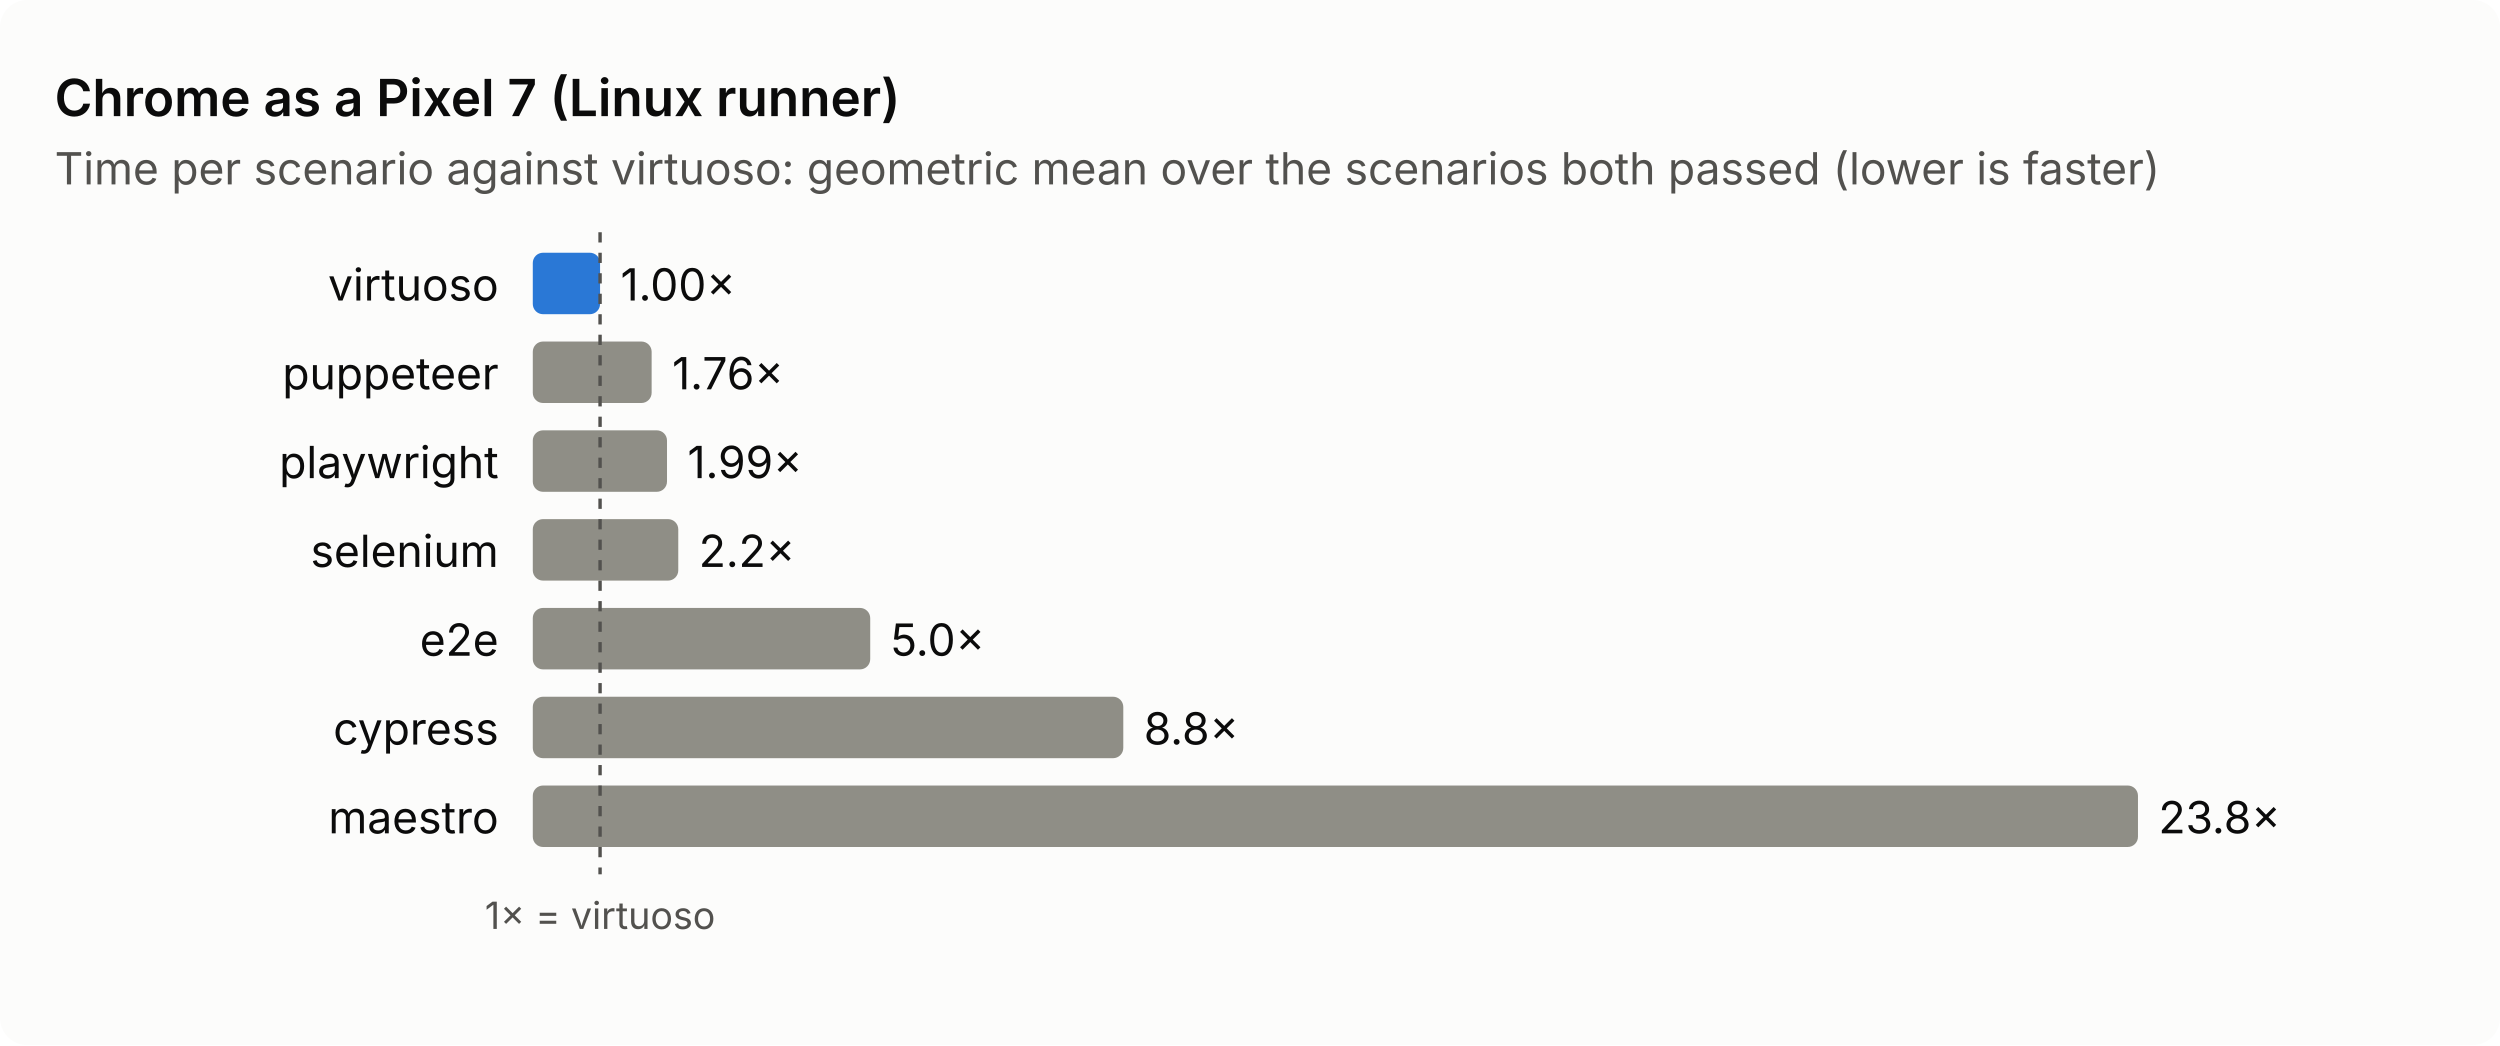
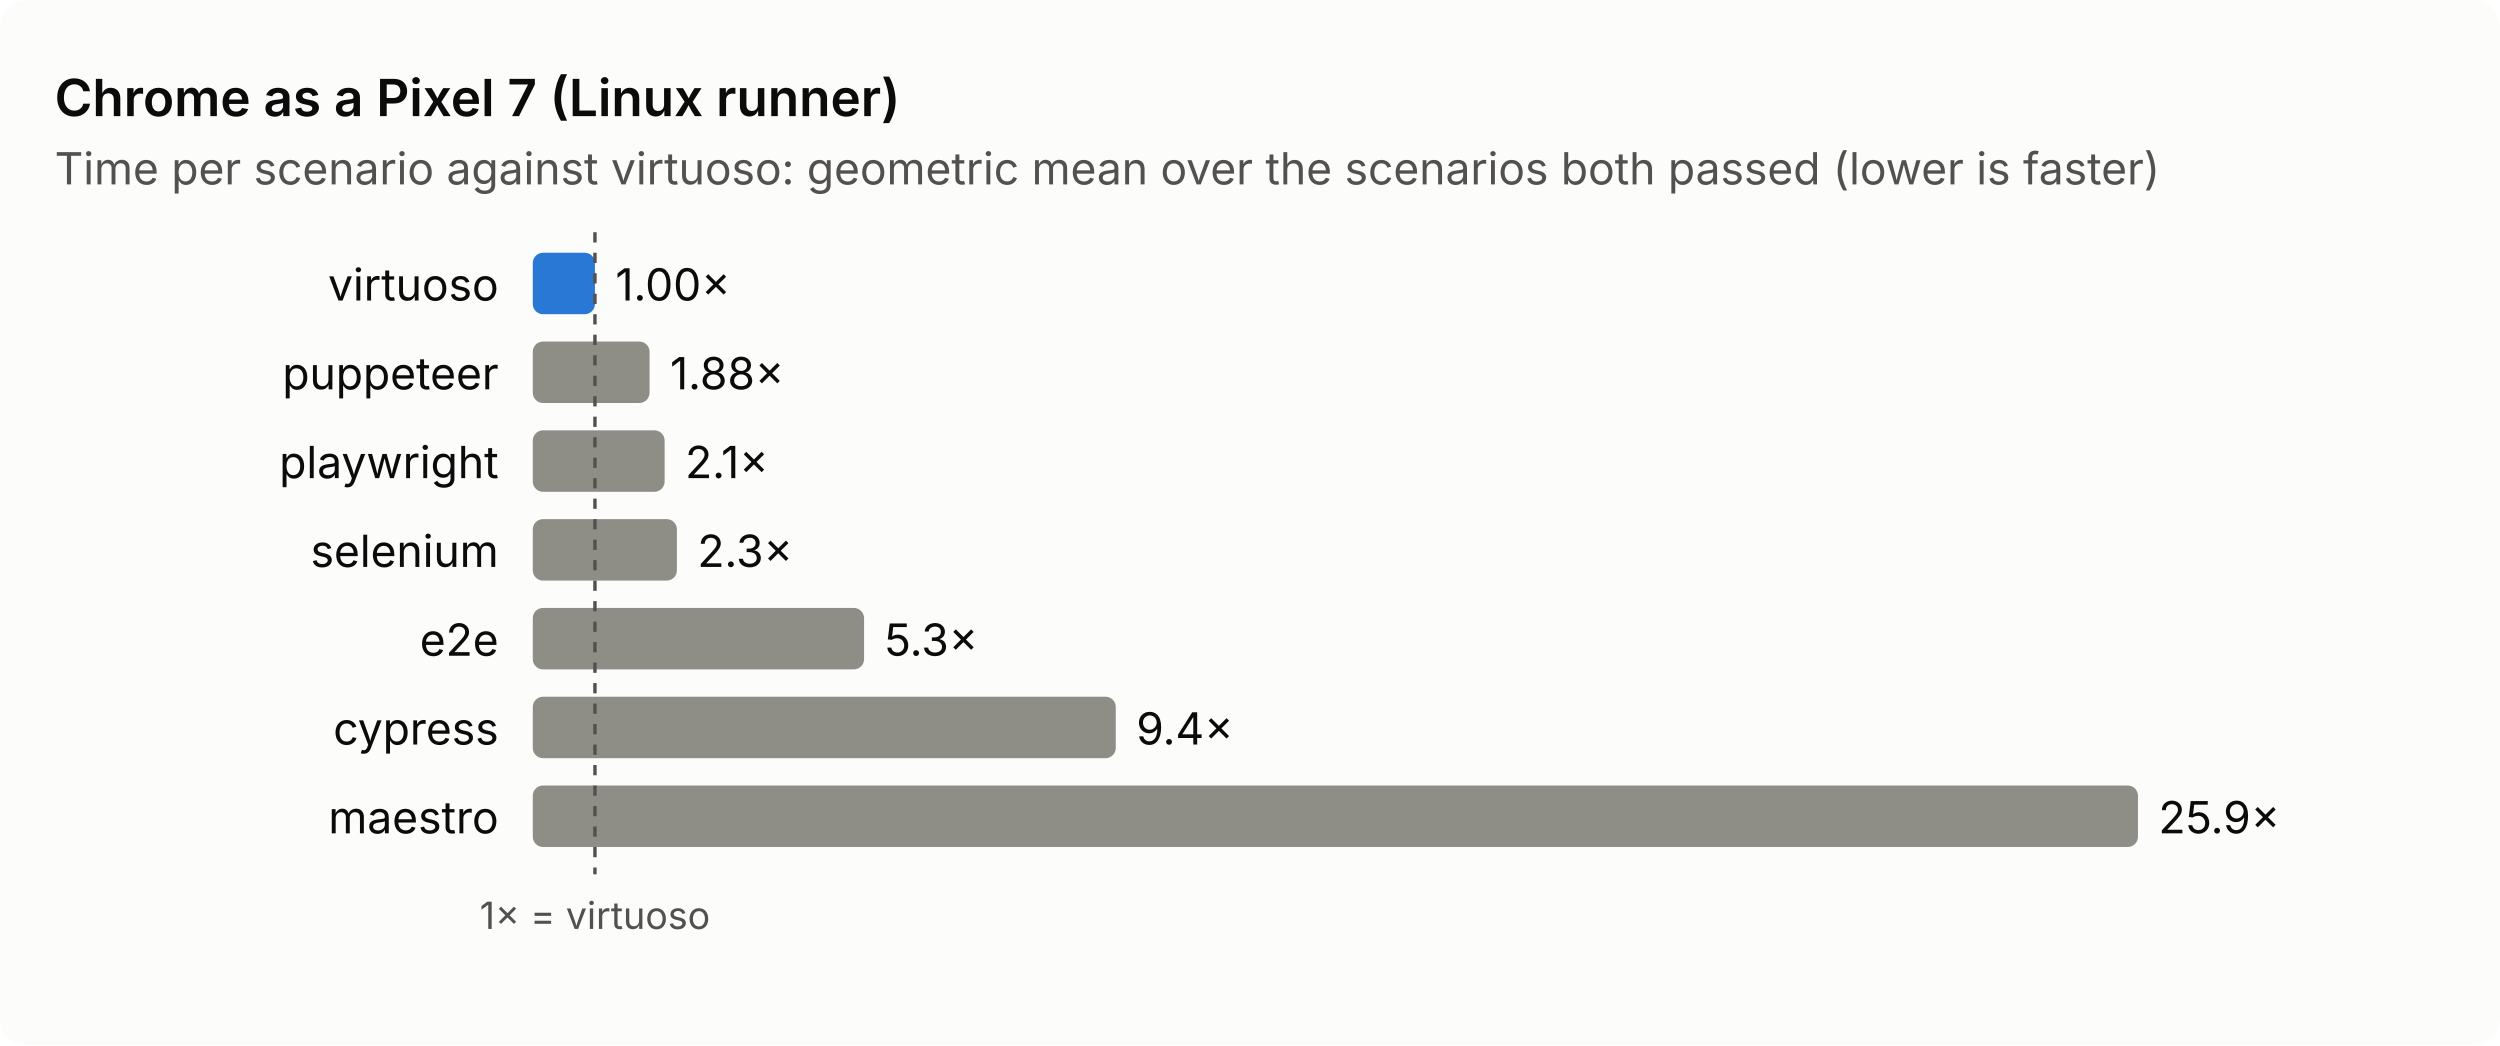
<svg xmlns="http://www.w3.org/2000/svg" viewBox="0 0 732 306" width="732" height="306" role="img" aria-label="Chrome as a Pixel 7 (Linux runner): time per scenario against virtuoso">
  <style>text{font:13px system-ui,-apple-system,'Segoe UI',sans-serif;fill:#0b0b0b}.sub,.axis{fill:#52514e}.axis{font-size:11px}.title{font-size:15px;font-weight:600}.bg{fill:#fcfcfb}.bar{fill:#8f8e86}.base{fill:#2a78d6}.ref{stroke:#52514e;stroke-dasharray:3 3}@media (prefers-color-scheme: dark){.bg{fill:#1a1a19}text{fill:#f0efec}.sub,.axis{fill:#c3c2b7}.base{fill:#3987e5}.ref{stroke:#c3c2b7}}</style>
  <rect class="bg" width="732" height="306" rx="8" />
  <text class="title" x="16" y="34.0">Chrome as a Pixel 7 (Linux runner)</text>
  <text class="sub" x="16" y="54.0">Time per scenario against virtuoso: geometric mean over the scenarios both passed (lower is faster)</text>
  <text x="146.0" y="88.0" text-anchor="end">virtuoso</text>
-   <rect class="bar base" x="156" y="74.0" width="19.7" height="18" rx="3" />
-   <text x="181.7" y="88.0">1.00×</text>
+   <rect class="bar base" x="156" y="74.0" width="18.2" height="18" rx="3" />
+   <text x="180.2" y="88.0">1.00×</text>
  <text x="146.0" y="114.0" text-anchor="end">puppeteer</text>
-   <rect class="bar" x="156" y="100.0" width="34.8" height="18" rx="3" />
-   <text x="196.8" y="114.0">1.76×</text>
+   <rect class="bar" x="156" y="100.0" width="34.2" height="18" rx="3" />
+   <text x="196.2" y="114.0">1.88×</text>
  <text x="146.0" y="140.0" text-anchor="end">playwright</text>
-   <rect class="bar" x="156" y="126.0" width="39.3" height="18" rx="3" />
-   <text x="201.3" y="140.0">1.99×</text>
+   <rect class="bar" x="156" y="126.0" width="38.6" height="18" rx="3" />
+   <text x="200.6" y="140.0">2.1×</text>
  <text x="146.0" y="166.0" text-anchor="end">selenium</text>
-   <rect class="bar" x="156" y="152.0" width="42.6" height="18" rx="3" />
-   <text x="204.6" y="166.0">2.2×</text>
+   <rect class="bar" x="156" y="152.0" width="42.2" height="18" rx="3" />
+   <text x="204.2" y="166.0">2.3×</text>
  <text x="146.0" y="192.0" text-anchor="end">e2e</text>
-   <rect class="bar" x="156" y="178.0" width="98.8" height="18" rx="3" />
-   <text x="260.8" y="192.0">5.0×</text>
+   <rect class="bar" x="156" y="178.0" width="97.0" height="18" rx="3" />
+   <text x="259.0" y="192.0">5.3×</text>
  <text x="146.0" y="218.0" text-anchor="end">cypress</text>
-   <rect class="bar" x="156" y="204.0" width="172.9" height="18" rx="3" />
-   <text x="334.9" y="218.0">8.8×</text>
+   <rect class="bar" x="156" y="204.0" width="170.7" height="18" rx="3" />
+   <text x="332.7" y="218.0">9.4×</text>
  <text x="146.0" y="244.0" text-anchor="end">maestro</text>
  <rect class="bar" x="156" y="230.0" width="470.0" height="18" rx="3" />
-   <text x="632.0" y="244.0">23.8×</text>
-   <line class="ref" x1="175.7" y1="68.0" x2="175.7" y2="256.0" />
-   <text class="axis" x="175.7" y="272.0" text-anchor="middle">1× = virtuoso</text>
+   <text x="632.0" y="244.0">25.9×</text>
+   <line class="ref" x1="174.2" y1="68.0" x2="174.2" y2="256.0" />
+   <text class="axis" x="174.2" y="272.0" text-anchor="middle">1× = virtuoso</text>
</svg>
